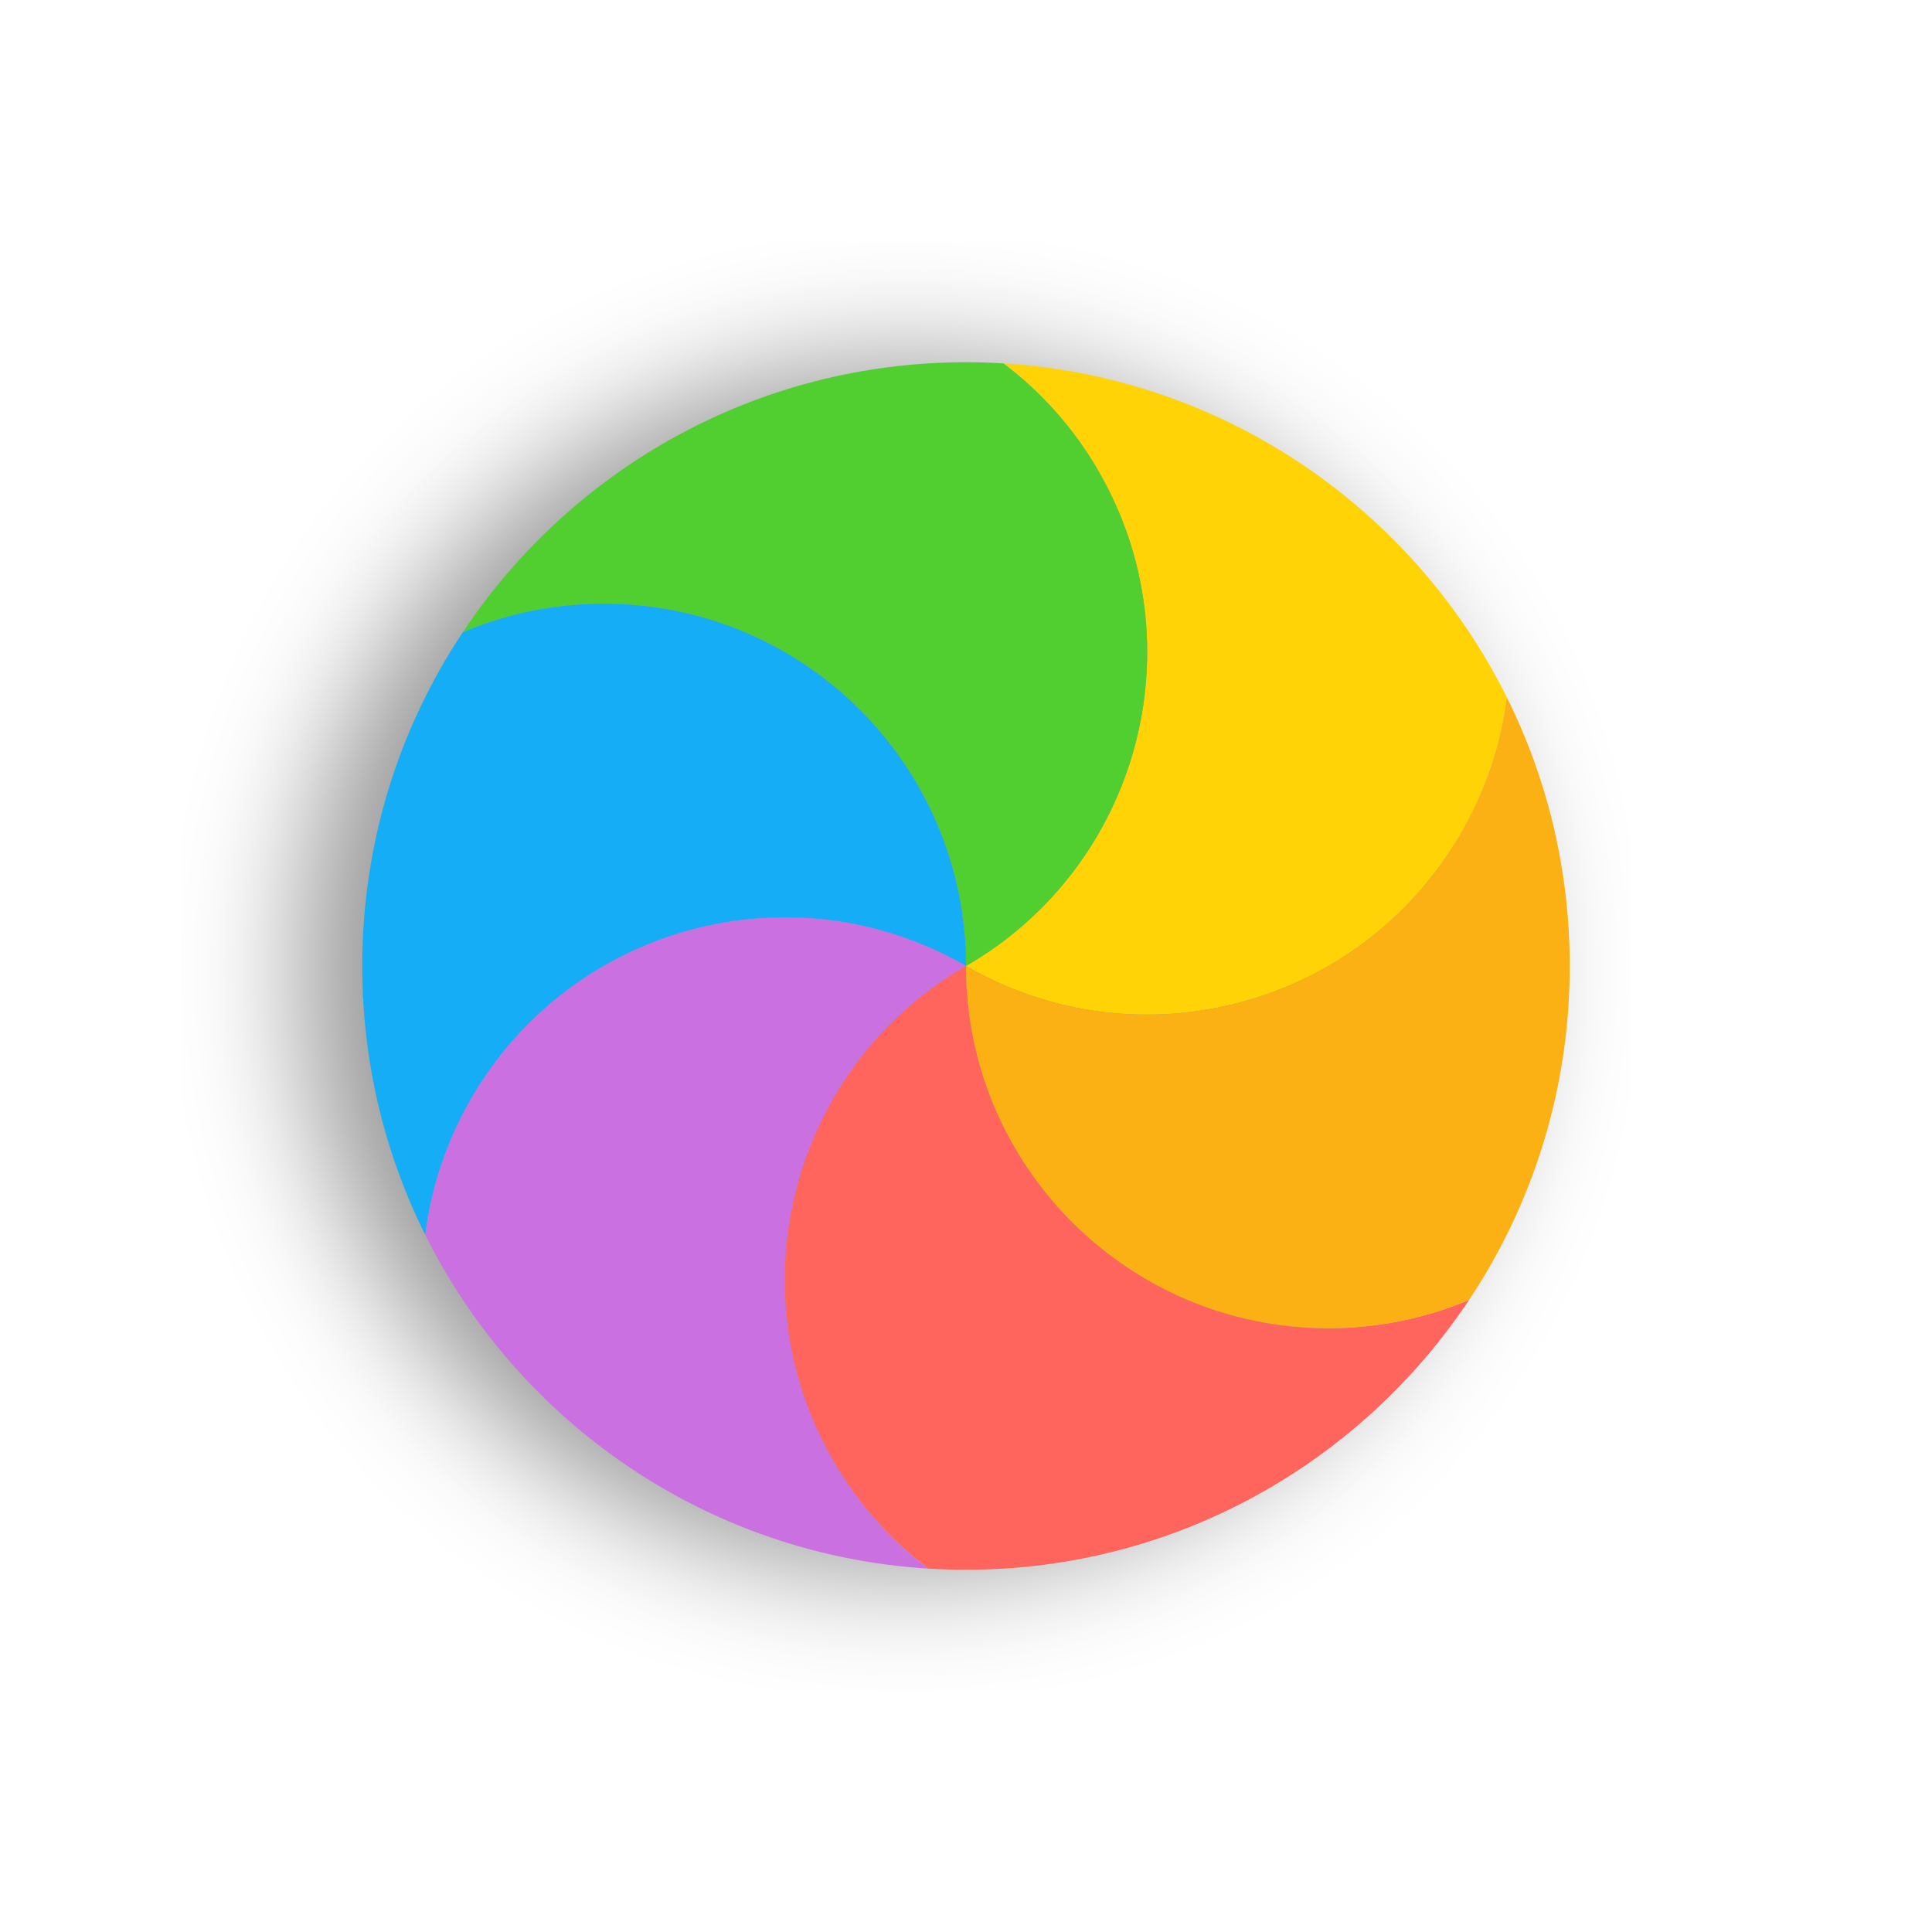
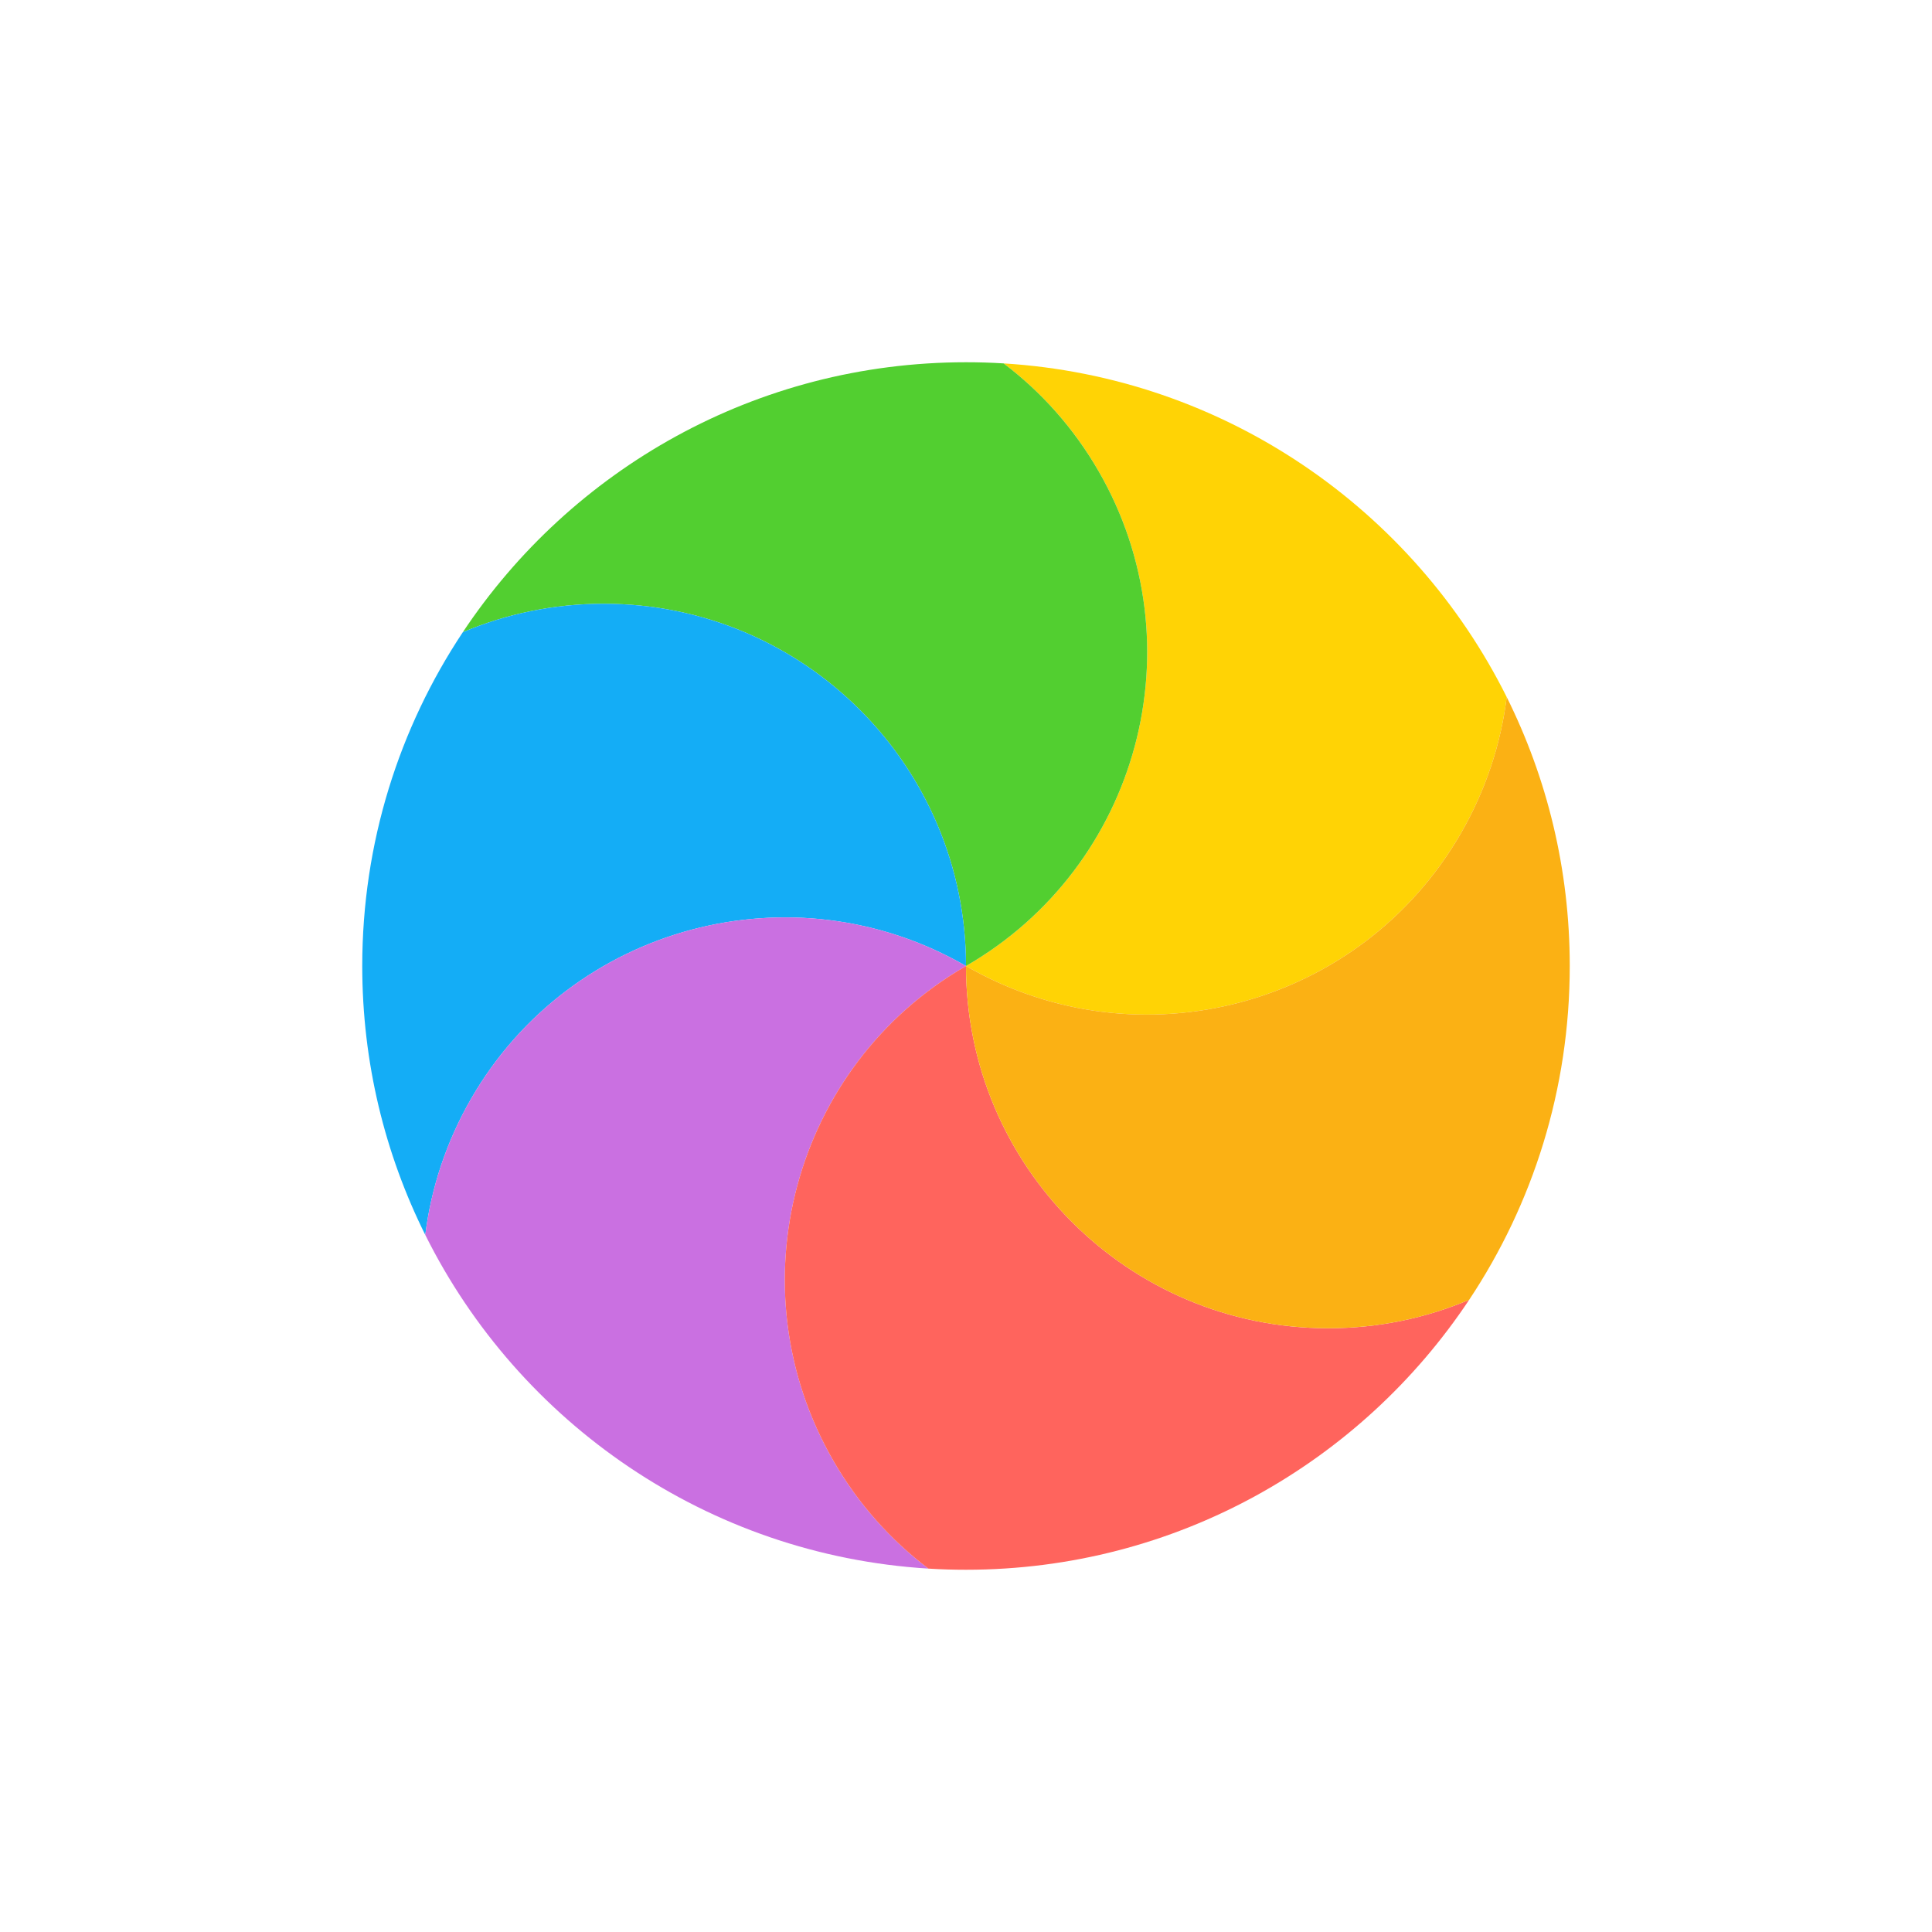
<svg xmlns="http://www.w3.org/2000/svg" width="32" height="32" viewBox="0 0 32 32" fill="none">
-   <g transform="rotate(90.0, 16, 16)">
-     <g filter="url(#filter0_d_1_311)">
-       <path d="M11.546 7.044C12.319 7.14 13.086 7.39 13.804 7.804C16.674 9.461 17.657 13.13 16 16C14.343 13.13 10.674 12.147 7.804 13.804C7.087 14.217 6.489 14.757 6.019 15.377C6.244 11.721 8.434 8.595 11.546 7.044Z" fill="url(#paint0_linear_1_311)" />
-       <path d="M6.019 15.377C6.489 14.757 7.087 14.217 7.804 13.804C10.674 12.147 14.343 13.13 16 16C12.686 16 10 18.686 10 22C10 22.828 10.168 23.616 10.471 24.334C7.776 22.542 6 19.478 6 16C6 15.791 6.006 15.583 6.019 15.377Z" fill="url(#paint1_linear_1_311)" />
-       <path d="M10.471 24.334C10.168 23.616 10 22.828 10 22C10 18.686 12.686 16 16 16C14.343 18.87 15.326 22.539 18.196 24.196C18.914 24.61 19.681 24.86 20.454 24.956C19.113 25.624 17.601 26 16 26C13.956 26 12.055 25.387 10.471 24.334Z" fill="url(#paint2_linear_1_311)" />
-       <path d="M20.454 24.956C19.681 24.86 18.914 24.61 18.196 24.196C15.326 22.539 14.343 18.87 16 16C17.657 18.87 21.326 19.853 24.196 18.196C24.913 17.782 25.511 17.244 25.981 16.623C25.756 20.279 23.567 23.405 20.454 24.956Z" fill="url(#paint3_linear_1_311)" />
-       <path d="M25.981 16.623C25.511 17.244 24.913 17.782 24.196 18.196C21.326 19.853 17.657 18.87 16 16C19.314 16 22 13.314 22 10C22 9.172 21.832 8.384 21.529 7.666C24.224 9.458 26 12.521 26 16C26 16.209 25.994 16.417 25.981 16.623Z" fill="url(#paint4_linear_1_311)" />
-       <path d="M21.529 7.666C21.832 8.384 22 9.172 22 10C22 13.314 19.314 16 16 16C17.657 13.13 16.674 9.461 13.804 7.804C13.086 7.39 12.319 7.14 11.546 7.044C12.887 6.376 14.399 6 16 6C18.044 6 19.945 6.613 21.529 7.666Z" fill="url(#paint5_linear_1_311)" />
-     </g>
-     <defs>
-       <filter id="filter0_d_1_311" x="4" y="5" width="24" height="24" filterUnits="userSpaceOnUse" color-interpolation-filters="sRGB">
-         <feFlood flood-opacity="0" result="BackgroundImageFix" />
-         <feColorMatrix in="SourceAlpha" type="matrix" values="0 0 0 0 0 0 0 0 0 0 0 0 0 0 0 0 0 0 127 0" result="hardAlpha" />
-         <feOffset dy="1" />
-         <feGaussianBlur stdDeviation="1" />
-         <feColorMatrix type="matrix" values="0 0 0 0 0 0 0 0 0 0 0 0 0 0 0 0 0 0 0.405 0" />
-         <feBlend mode="normal" in2="BackgroundImageFix" result="effect1_dropShadow_1_311" />
-         <feBlend mode="normal" in="SourceGraphic" in2="effect1_dropShadow_1_311" result="shape" />
-       </filter>
-       <linearGradient id="paint0_linear_1_311" x1="545.308" y1="7.044" x2="545.308" y2="902.599" gradientUnits="userSpaceOnUse">
-         <stop stop-color="#FFD305" style="stop-color:#FFD305;stop-color:color(display-p3 1 0.828 0.02);stop-opacity:1;" />
-         <stop offset="1" stop-color="#FDCF01" style="stop-color:#FDCF01;stop-color:color(display-p3 0.992 0.812 0.004);stop-opacity:1;" />
-       </linearGradient>
-       <linearGradient id="paint1_linear_1_311" x1="506" y1="12.999" x2="506" y2="1146.46" gradientUnits="userSpaceOnUse">
-         <stop stop-color="#52CF30" style="stop-color:#52CF30;stop-color:color(display-p3 0.322 0.812 0.188);stop-opacity:1;" />
-         <stop offset="1" stop-color="#3BBD1C" style="stop-color:#3BBD1C;stop-color:color(display-p3 0.231 0.741 0.11);stop-opacity:1;" />
-       </linearGradient>
-       <linearGradient id="paint2_linear_1_311" x1="532.723" y1="16" x2="532.723" y2="1016" gradientUnits="userSpaceOnUse">
-         <stop stop-color="#14ADF6" style="stop-color:#14ADF6;stop-color:color(display-p3 0.078 0.678 0.965);stop-opacity:1;" />
-         <stop offset="1" stop-color="#1191F4" style="stop-color:#1191F4;stop-color:color(display-p3 0.067 0.569 0.957);stop-opacity:1;" />
-       </linearGradient>
-       <linearGradient id="paint3_linear_1_311" x1="554.484" y1="16" x2="554.484" y2="911.555" gradientUnits="userSpaceOnUse">
-         <stop stop-color="#CA70E1" style="stop-color:#CA70E1;stop-color:color(display-p3 0.792 0.439 0.882);stop-opacity:1;" />
-         <stop offset="1" stop-color="#B452CB" style="stop-color:#B452CB;stop-color:color(display-p3 0.706 0.322 0.796);stop-opacity:1;" />
-       </linearGradient>
-       <linearGradient id="paint4_linear_1_311" x1="516" y1="7.666" x2="516" y2="1141.12" gradientUnits="userSpaceOnUse">
-         <stop stop-color="#FF645D" style="stop-color:#FF645D;stop-color:color(display-p3 1 0.392 0.365);stop-opacity:1;" />
-         <stop offset="1" stop-color="#FF4332" style="stop-color:#FF4332;stop-color:color(display-p3 1 0.263 0.196);stop-opacity:1;" />
-       </linearGradient>
-       <linearGradient id="paint5_linear_1_311" x1="534.269" y1="6" x2="534.269" y2="1006" gradientUnits="userSpaceOnUse">
-         <stop stop-color="#FBB114" style="stop-color:#FBB114;stop-color:color(display-p3 0.984 0.694 0.078);stop-opacity:1;" />
-         <stop offset="1" stop-color="#FF9508" style="stop-color:#FF9508;stop-color:color(display-p3 1 0.584 0.031);stop-opacity:1;" />
-       </linearGradient>
-     </defs>
-   </g>
+   <path d="M24.956 11.546C24.86 12.319 24.61 13.086 24.196 13.804C22.539 16.674 18.87 17.657 16 16C18.87 14.343 19.853 10.674 18.196 7.804C17.783 7.087 17.244 6.489 16.623 6.019C20.279 6.244 23.405 8.434 24.956 11.546Z" fill="url(#paint0_linear_2063_183)" />
+   <path d="M16.623 6.019C17.244 6.489 17.782 7.087 18.196 7.804C19.853 10.674 18.87 14.343 16 16C16 12.686 13.314 10 10 10C9.172 10 8.384 10.168 7.666 10.471C9.458 7.776 12.521 6 16 6C16.209 6 16.417 6.006 16.623 6.019Z" fill="url(#paint1_linear_2063_183)" />
+   <path d="M7.666 10.471C8.384 10.168 9.172 10 10 10C13.314 10 16 12.686 16 16C13.13 14.343 9.461 15.326 7.804 18.196C7.39 18.914 7.14 19.681 7.044 20.454C6.376 19.113 6 17.601 6 16C6 13.956 6.613 12.055 7.666 10.471Z" fill="url(#paint2_linear_2063_183)" />
+   <path d="M7.044 20.454C7.14 19.681 7.39 18.914 7.804 18.196C9.461 15.326 13.13 14.343 16 16C13.13 17.657 12.147 21.326 13.804 24.196C14.217 24.913 14.757 25.511 15.377 25.981C11.721 25.756 8.595 23.567 7.044 20.454Z" fill="url(#paint3_linear_2063_183)" />
+   <path d="M15.377 25.981C14.757 25.511 14.217 24.913 13.804 24.196C12.147 21.326 13.13 17.657 16 16C16 19.314 18.686 22 22 22C22.828 22 23.616 21.832 24.334 21.529C22.542 24.224 19.478 26 16 26C15.791 26 15.583 25.994 15.377 25.981Z" fill="url(#paint4_linear_2063_183)" />
+   <path d="M24.334 21.529C23.616 21.832 22.828 22 22 22C18.686 22 16 19.314 16 16C18.87 17.657 22.539 16.674 24.196 13.804C24.61 13.086 24.86 12.319 24.956 11.546C25.624 12.887 26 14.399 26 16C26 18.044 25.387 19.945 24.334 21.529Z" fill="url(#paint5_linear_2063_183)" />
+   <defs>
+     <linearGradient id="paint0_linear_2063_183" x1="24.956" y1="545.308" x2="-870.599" y2="545.308" gradientUnits="userSpaceOnUse">
+       <stop stop-color="#FFD305" style="stop-color:#FFD305;stop-color:color(display-p3 1 0.828 0.02);stop-opacity:1;" />
+       <stop offset="1" stop-color="#FDCF01" style="stop-color:#FDCF01;stop-color:color(display-p3 0.992 0.812 0.004);stop-opacity:1;" />
+     </linearGradient>
+     <linearGradient id="paint1_linear_2063_183" x1="19.001" y1="506" x2="-1114.46" y2="506" gradientUnits="userSpaceOnUse">
+       <stop stop-color="#52CF30" style="stop-color:#52CF30;stop-color:color(display-p3 0.322 0.812 0.188);stop-opacity:1;" />
+       <stop offset="1" stop-color="#3BBD1C" style="stop-color:#3BBD1C;stop-color:color(display-p3 0.231 0.741 0.11);stop-opacity:1;" />
+     </linearGradient>
+     <linearGradient id="paint2_linear_2063_183" x1="16" y1="532.723" x2="-984" y2="532.723" gradientUnits="userSpaceOnUse">
+       <stop stop-color="#14ADF6" style="stop-color:#14ADF6;stop-color:color(display-p3 0.078 0.678 0.965);stop-opacity:1;" />
+       <stop offset="1" stop-color="#1191F4" style="stop-color:#1191F4;stop-color:color(display-p3 0.067 0.569 0.957);stop-opacity:1;" />
+     </linearGradient>
+     <linearGradient id="paint3_linear_2063_183" x1="16" y1="554.484" x2="-879.555" y2="554.484" gradientUnits="userSpaceOnUse">
+       <stop stop-color="#CA70E1" style="stop-color:#CA70E1;stop-color:color(display-p3 0.792 0.439 0.882);stop-opacity:1;" />
+       <stop offset="1" stop-color="#B452CB" style="stop-color:#B452CB;stop-color:color(display-p3 0.706 0.322 0.796);stop-opacity:1;" />
+     </linearGradient>
+     <linearGradient id="paint4_linear_2063_183" x1="24.334" y1="516" x2="-1109.12" y2="516" gradientUnits="userSpaceOnUse">
+       <stop stop-color="#FF645D" style="stop-color:#FF645D;stop-color:color(display-p3 1 0.392 0.365);stop-opacity:1;" />
+       <stop offset="1" stop-color="#FF4332" style="stop-color:#FF4332;stop-color:color(display-p3 1 0.263 0.196);stop-opacity:1;" />
+     </linearGradient>
+     <linearGradient id="paint5_linear_2063_183" x1="26" y1="534.269" x2="-974" y2="534.269" gradientUnits="userSpaceOnUse">
+       <stop stop-color="#FBB114" style="stop-color:#FBB114;stop-color:color(display-p3 0.984 0.694 0.078);stop-opacity:1;" />
+       <stop offset="1" stop-color="#FF9508" style="stop-color:#FF9508;stop-color:color(display-p3 1 0.584 0.031);stop-opacity:1;" />
+     </linearGradient>
+   </defs>
</svg>
